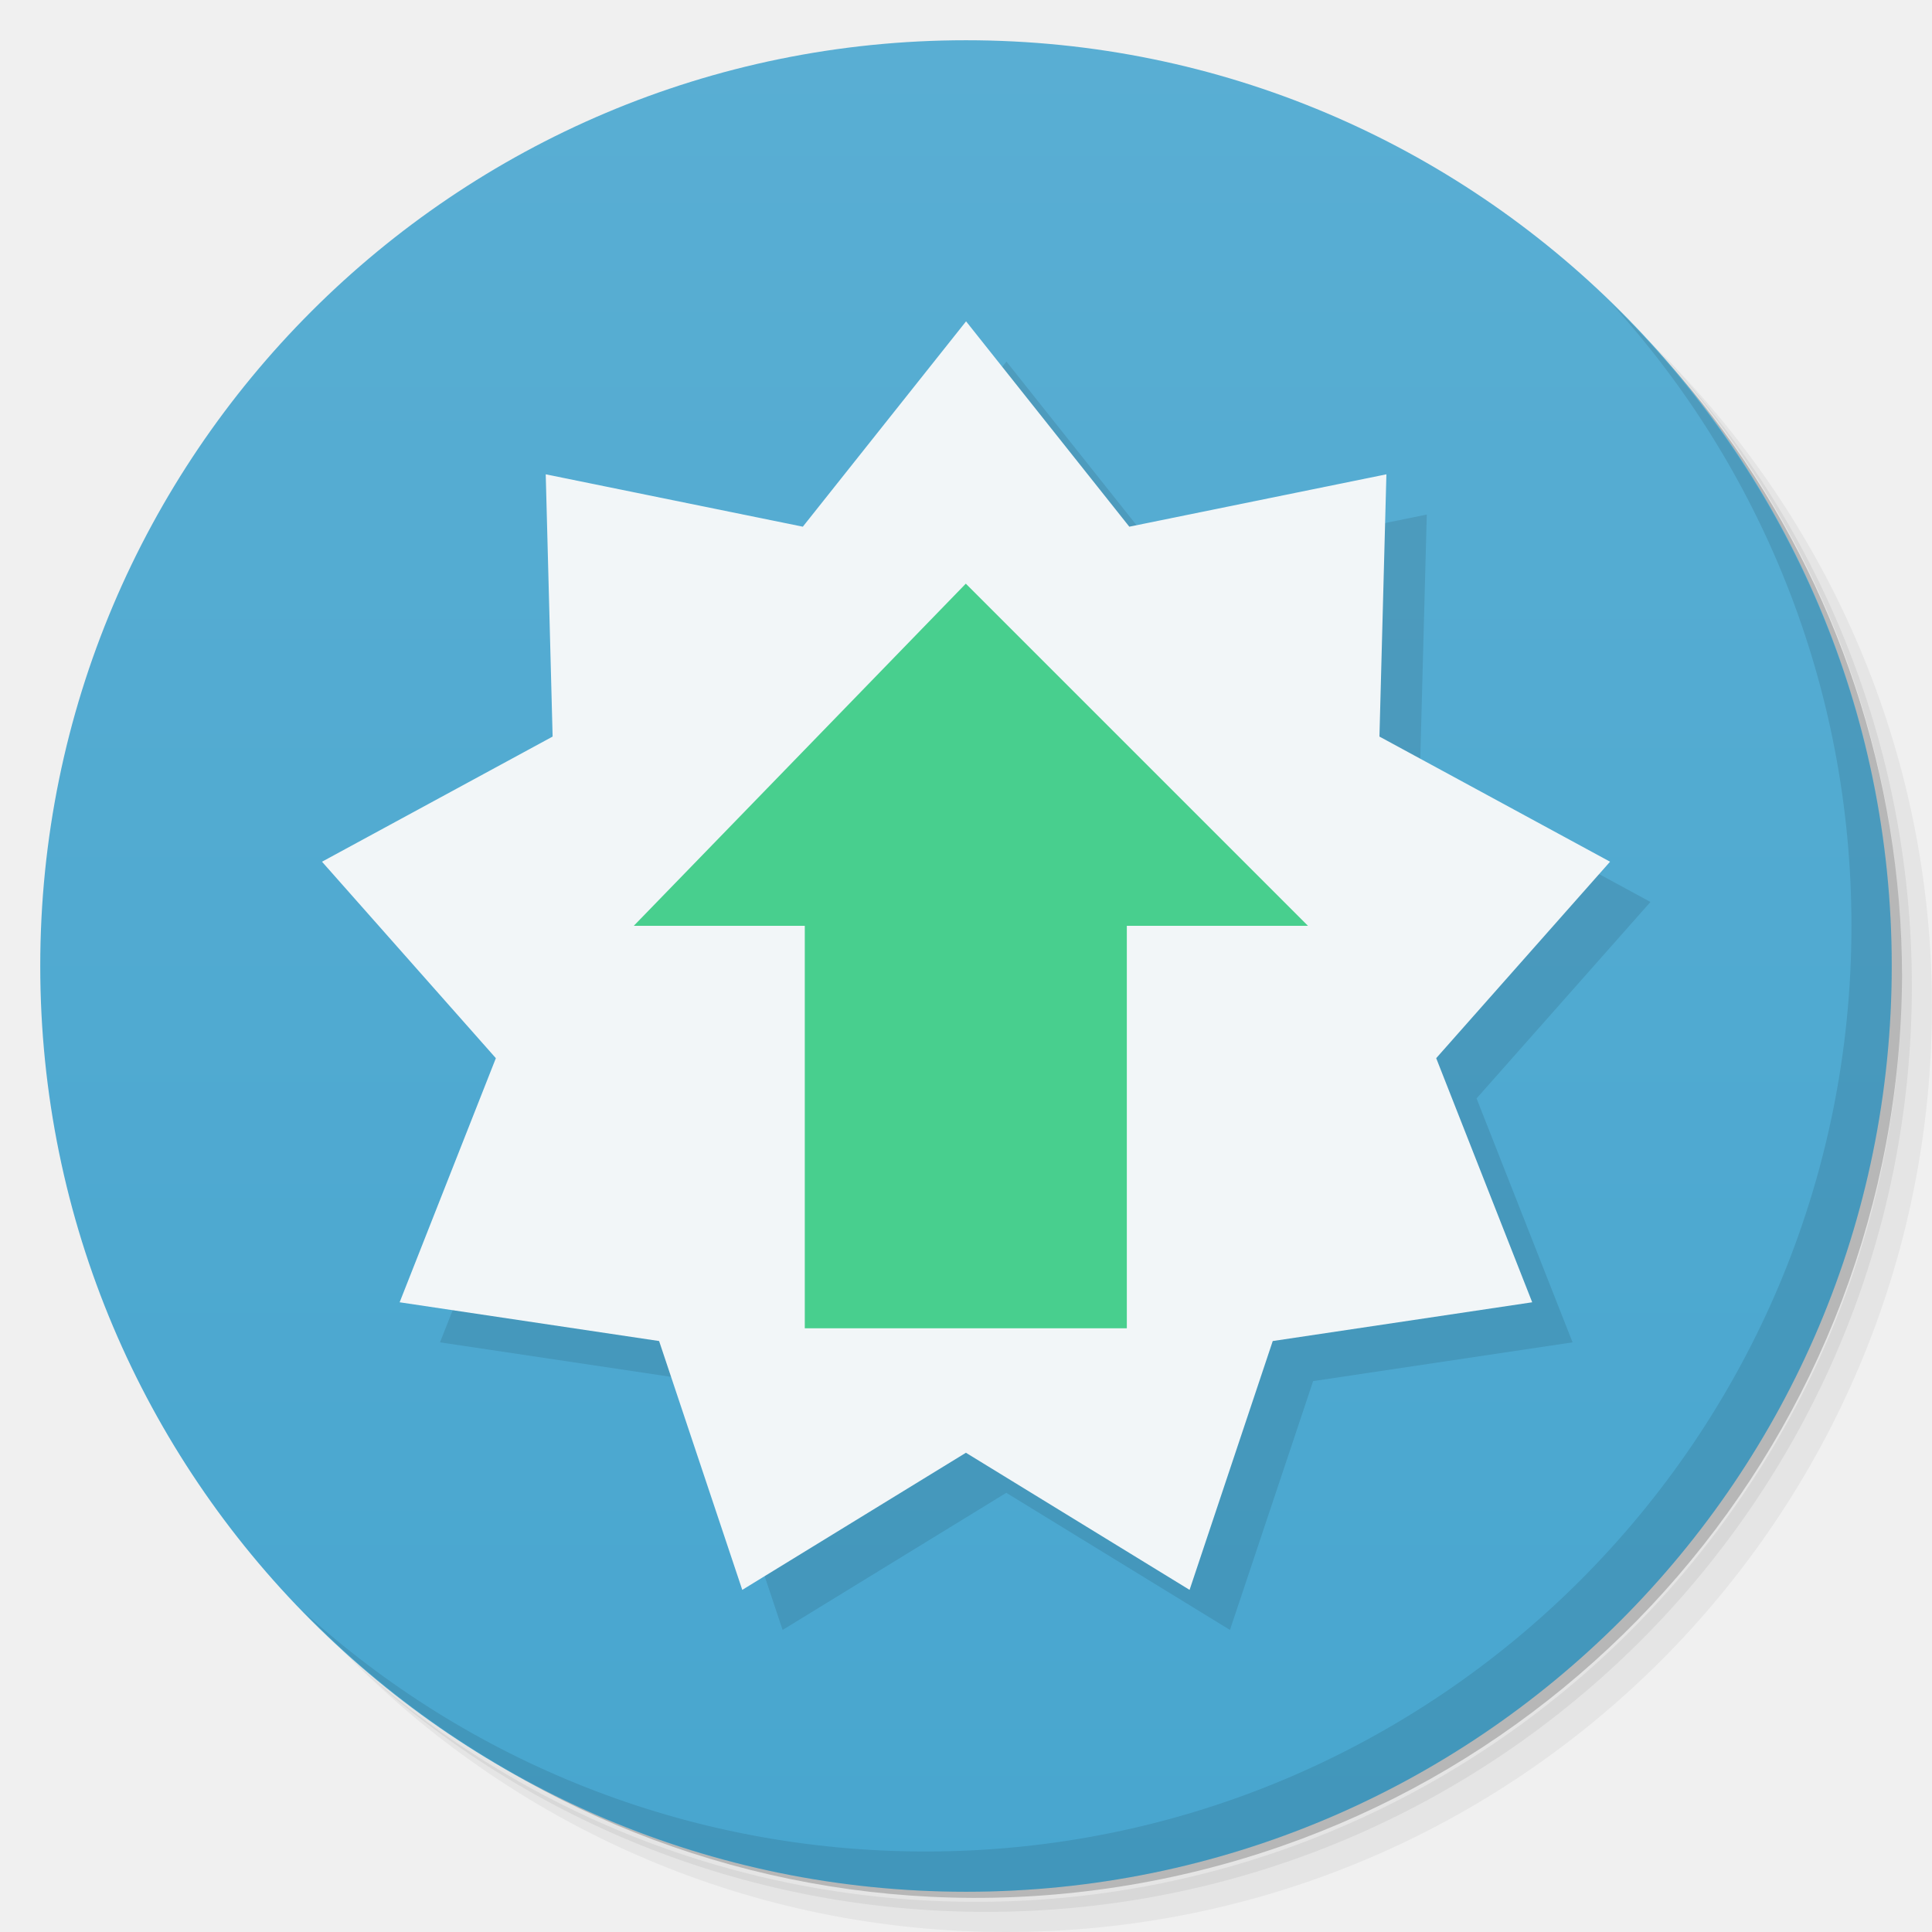
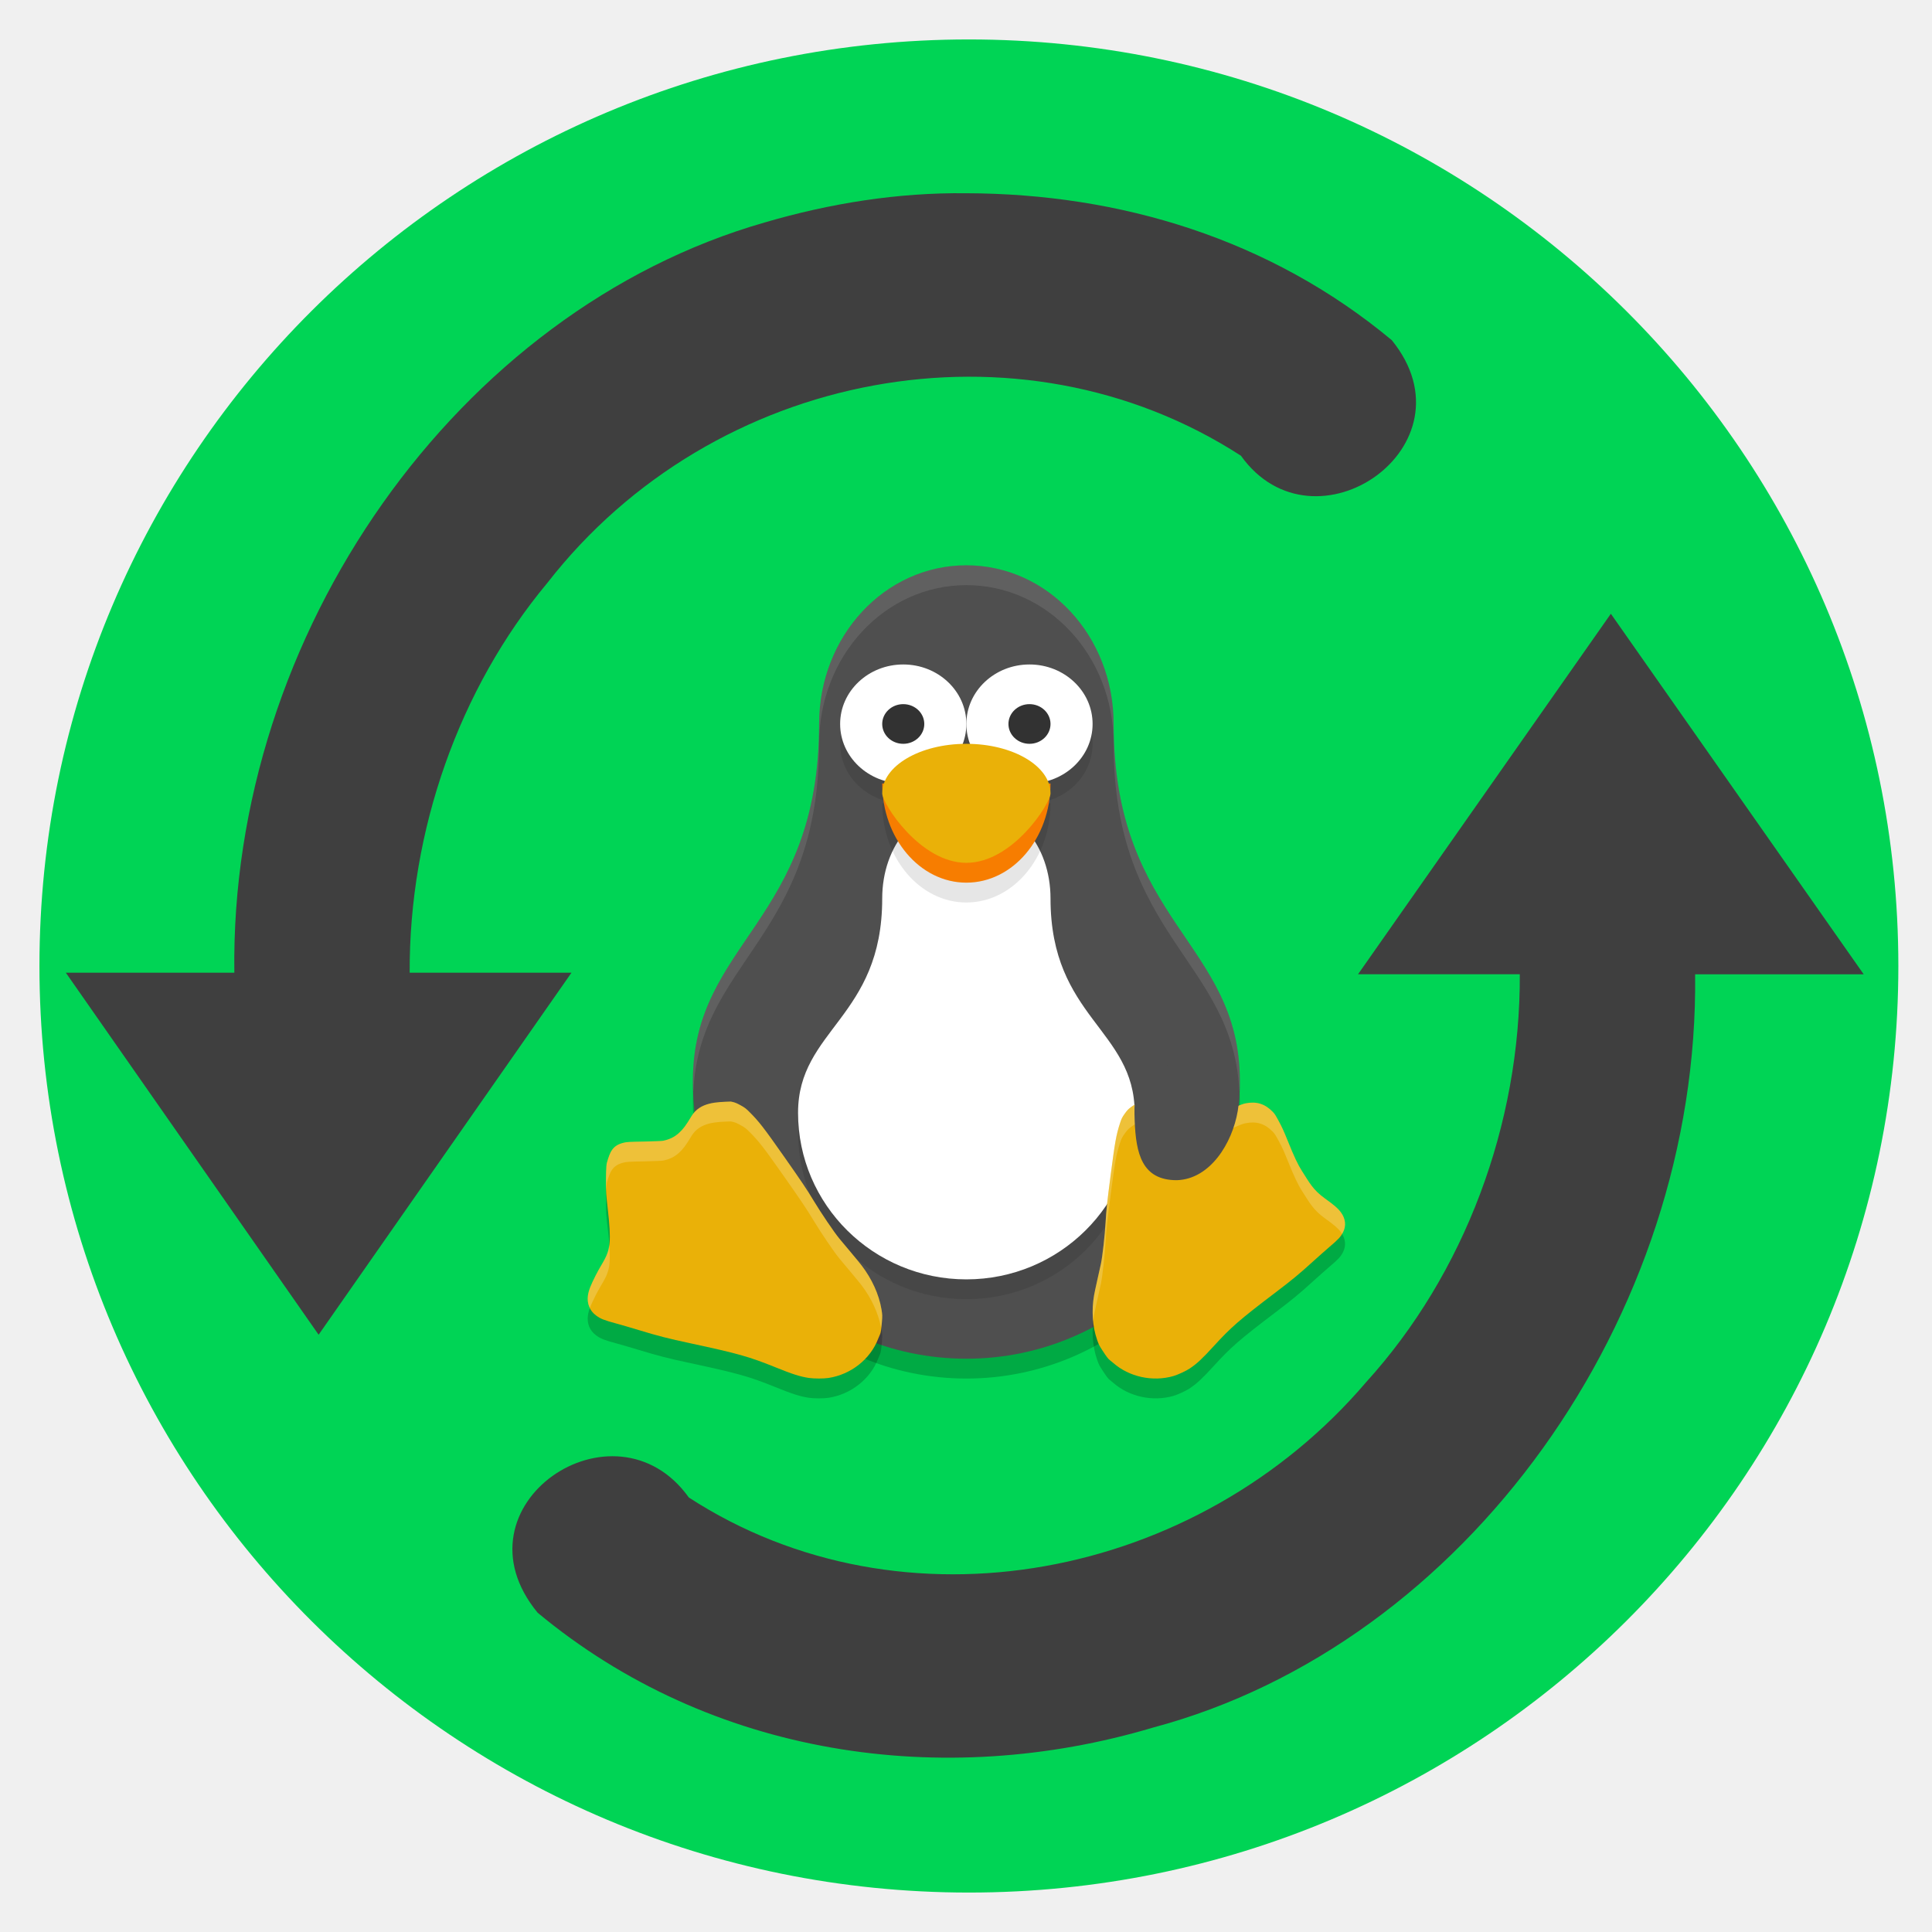
- <svg xmlns="http://www.w3.org/2000/svg" viewBox="0 0 48 48">
-   <defs>
-     <linearGradient id="linearGradient3764" x1="1" x2="47" gradientUnits="userSpaceOnUse" gradientTransform="matrix(0,-1,1,0,-1.5e-6,48)">
-       <stop style="stop-color:#48a6cf;stop-opacity:1" />
-       <stop offset="1" style="stop-color:#59aed3;stop-opacity:1" />
-     </linearGradient>
-   </defs>
-   <g>
-     <path d="m 36.31 5 c 5.859 4.062 9.688 10.831 9.688 18.5 c 0 12.426 -10.07 22.5 -22.5 22.5 c -7.669 0 -14.438 -3.828 -18.5 -9.688 c 1.037 1.822 2.306 3.499 3.781 4.969 c 4.085 3.712 9.514 5.969 15.469 5.969 c 12.703 0 23 -10.298 23 -23 c 0 -5.954 -2.256 -11.384 -5.969 -15.469 c -1.469 -1.475 -3.147 -2.744 -4.969 -3.781 z m 4.969 3.781 c 3.854 4.113 6.219 9.637 6.219 15.719 c 0 12.703 -10.297 23 -23 23 c -6.081 0 -11.606 -2.364 -15.719 -6.219 c 4.16 4.144 9.883 6.719 16.219 6.719 c 12.703 0 23 -10.298 23 -23 c 0 -6.335 -2.575 -12.06 -6.719 -16.219 z" style="opacity:0.05" />
-     <path d="m 41.28 8.781 c 3.712 4.085 5.969 9.514 5.969 15.469 c 0 12.703 -10.297 23 -23 23 c -5.954 0 -11.384 -2.256 -15.469 -5.969 c 4.113 3.854 9.637 6.219 15.719 6.219 c 12.703 0 23 -10.298 23 -23 c 0 -6.081 -2.364 -11.606 -6.219 -15.719 z" style="opacity:0.1" />
-     <path d="m 31.25 2.375 c 8.615 3.154 14.75 11.417 14.75 21.13 c 0 12.426 -10.07 22.5 -22.5 22.5 c -9.708 0 -17.971 -6.135 -21.12 -14.75 a 23 23 0 0 0 44.875 -7 a 23 23 0 0 0 -16 -21.875 z" style="opacity:0.2" />
-   </g>
-   <g>
-     <path d="m 24 1 c 12.703 0 23 10.297 23 23 c 0 12.703 -10.297 23 -23 23 -12.703 0 -23 -10.297 -23 -23 0 -12.703 10.297 -23 23 -23 z" style="fill:url(#linearGradient3764);fill-opacity:1" />
-   </g>
-   <g>
-     <path d="m 40.03 7.531 c 3.712 4.084 5.969 9.514 5.969 15.469 0 12.703 -10.297 23 -23 23 c -5.954 0 -11.384 -2.256 -15.469 -5.969 4.178 4.291 10.01 6.969 16.469 6.969 c 12.703 0 23 -10.298 23 -23 0 -6.462 -2.677 -12.291 -6.969 -16.469 z" style="opacity:0.1" />
-   </g>
-   <path d="m 39.07 33.35 -6.446 0.963 -2.066 6.182 -5.557 -3.407 -5.557 3.407 l -2.066 -6.182 -6.446 -0.963 2.391 -6.06 -4.32 -4.881 5.73 -3.109 -0.171 -6.516 6.387 1.301 4.056 -5.102 4.056 5.102 6.387 -1.301 -0.173 6.516 5.73 3.109 -4.32 4.881 z" style="fill:#000;opacity:0.1;fill-opacity:1;stroke:none;fill-rule:nonzero" />
-   <g transform="matrix(3.543307,0,0,3.543307,-0.00369489,0.0016976)">
-     <path transform="matrix(0.5031219,0,0,0.5031219,13.31392,2.590201)" d="m -5.107 13 -3.616 0.54 -1.159 3.468 -3.117 -1.911 -3.117 1.911 -1.159 -3.468 -3.616 -0.54 1.341 -3.402 -2.423 -2.738 3.214 -1.744 -0.096 -3.655 3.583 0.73 2.275 -2.862 2.275 2.862 3.583 -0.73 -0.097 3.655 3.214 1.744 -2.423 2.738 z" style="fill:#f2f6f8;fill-opacity:1;stroke:none;fill-rule:nonzero" />
-     <path d="m 5.644 9.313 2.258 0 0 -2.822 1.27 0 -2.399 -2.399 -2.328 2.399 1.199 0" style="fill:#48cf8e;fill-opacity:1;stroke:none;fill-rule:nonzero" />
+ <svg xmlns="http://www.w3.org/2000/svg" width="48" height="48" version="1" id="svg12">
+   <defs id="defs16" />
+   <rect width="46.04" height="46.184" x="-47.02" y="-47.164" rx="23.02" ry="23.092" transform="matrix(0,-1,-1,0,0,0)" id="rect2" style="fill:#00d455;stroke-width:1.153" />
+   <path style="fill:#3f3f3f;stroke-width:1.443" d="m 24.005,4.801 c 3.818,0.009 7.55,1.132 10.574,3.651 2.126,2.619 -1.925,5.423 -3.749,2.87 -5.492,-3.553 -13.098,-2.153 -17.23,3.159 -2.198,2.636 -3.437,6.154 -3.422,9.686 h 4.02 L 7.916,33.161 1.635,24.166 H 5.822 C 5.706,15.734 11.378,7.713 18.992,5.529 20.626,5.05 22.309,4.781 24.005,4.801 Z m 16.017,10.449 6.281,8.956 h -4.188 c 0.103,8.533 -5.713,16.644 -13.461,18.713 -5.228,1.561 -11,0.721 -15.296,-2.851 -2.192,-2.662 1.915,-5.44 3.756,-2.863 5.321,3.452 12.633,2.058 16.833,-2.872 2.432,-2.679 3.83,-6.393 3.812,-10.128 h -4.019 l 6.281,-8.956 z" id="path8" />
+   <g transform="matrix(0.5226952,0,0,0.4928065,11.46436,-482.8828)" id="g44">
+     <path style="opacity:0.2" d="m 24,1009.362 c -3.878,0 -7,3.568 -7,8 0,10 -6,11 -6,18 0,7.732 5.82,14 13,14 7.18,0 13,-6.268 13,-14 0,-7 -6,-8 -6,-18 0,-4.432 -3.122,-8 -7,-8 z" id="path2" />
+     <path style="fill:#4f4f4f" d="m 24,4 c -3.878,0 -7,3.568 -7,8 0,10 -6,11 -6,18 0,7.732 5.82,14 13,14 7.18,0 13,-6.268 13,-14 0,-7 -6,-8 -6,-18 0,-4.432 -3.122,-8 -7,-8 z" transform="translate(0,1004.362)" id="path4" />
+     <path style="opacity:0.1" d="m 24,1021.362 c -2.386,0 -4,2.141 -4,4.8 0,6 -4,6.6 -4,10.8 0,4.639 3.582,8.4 8,8.4 4.418,0 8,-3.761 8,-8.4 0,-4.2 -4,-4.8 -4,-10.8 0,-2.659 -1.614,-4.8 -4,-4.8 z" id="path6" />
+     <path style="fill:#ffffff" d="m 24,1020.362 c -2.386,0 -4,2.141 -4,4.8 0,6 -4,6.6 -4,10.8 0,4.639 3.582,8.4 8,8.4 4.418,0 8,-3.761 8,-8.4 0,-4.2 -4,-4.8 -4,-10.8 0,-2.659 -1.614,-4.8 -4,-4.8 z" id="path8-3" />
+     <path style="opacity:0.2" d="m 16.526,1050.334 c -0.422,-0.067 -0.795,-0.192 -1.612,-0.544 -1.217,-0.524 -1.784,-0.694 -4.012,-1.201 -1.111,-0.253 -1.525,-0.365 -2.489,-0.676 -0.351,-0.113 -0.818,-0.258 -1.039,-0.321 -0.599,-0.172 -0.758,-0.239 -0.977,-0.411 -0.299,-0.235 -0.439,-0.598 -0.385,-1.002 0.034,-0.259 0.125,-0.508 0.375,-1.03 0.334,-0.698 0.604,-0.949 0.655,-1.635 0.03,-0.404 0.005,-0.858 -0.097,-1.804 -0.061,-0.56 -0.075,-0.766 -0.076,-1.122 -9.174e-4,-0.387 0.004,-0.956 0.044,-1.103 0.15,-0.554 0.264,-0.873 0.794,-1.011 0.154,-0.04 0.253,-0.046 0.973,-0.06 0.449,-0.01 0.848,-0.026 0.905,-0.039 0.311,-0.07 0.537,-0.187 0.748,-0.388 0.201,-0.191 0.338,-0.386 0.601,-0.851 0.408,-0.718 1.213,-0.711 1.871,-0.738 0.186,0.039 0.248,0.065 0.453,0.182 0.205,0.118 0.264,0.165 0.442,0.355 0.45,0.478 0.664,0.772 1.673,2.296 0.799,1.208 1.044,1.594 1.366,2.161 0.351,0.618 0.984,1.608 1.218,1.907 0.04,0.051 0.283,0.359 0.541,0.685 0.258,0.326 0.493,0.631 0.524,0.678 0.484,0.673 0.824,1.447 0.945,2.22 0.041,0.269 0.042,0.315 0.019,0.624 -0.029,0.392 -0.054,0.559 -0.096,0.644 -0.017,0.034 -0.055,0.128 -0.083,0.208 -0.37,1.028 -1.292,1.8 -2.361,1.975 -0.227,0.037 -0.678,0.037 -0.919,0 z" id="path10" />
+     <path style="fill:#eab108" d="m 16.526,1049.334 c -0.422,-0.067 -0.795,-0.192 -1.612,-0.544 -1.217,-0.524 -1.784,-0.694 -4.012,-1.201 -1.111,-0.253 -1.525,-0.365 -2.489,-0.676 -0.351,-0.113 -0.818,-0.258 -1.039,-0.321 -0.599,-0.172 -0.758,-0.239 -0.977,-0.411 -0.299,-0.235 -0.439,-0.598 -0.385,-1.002 0.034,-0.259 0.125,-0.508 0.375,-1.03 0.334,-0.698 0.604,-0.949 0.655,-1.635 0.03,-0.404 0.005,-0.858 -0.097,-1.804 -0.061,-0.56 -0.075,-0.766 -0.076,-1.122 -9.174e-4,-0.387 0.004,-0.956 0.044,-1.103 0.15,-0.554 0.264,-0.873 0.794,-1.011 0.154,-0.04 0.253,-0.046 0.973,-0.06 0.449,-0.01 0.848,-0.026 0.905,-0.039 0.311,-0.07 0.537,-0.187 0.748,-0.388 0.201,-0.191 0.338,-0.386 0.601,-0.851 0.408,-0.718 1.213,-0.711 1.871,-0.738 0.186,0.039 0.248,0.065 0.453,0.182 0.205,0.118 0.264,0.165 0.442,0.355 0.45,0.478 0.664,0.772 1.673,2.296 0.799,1.208 1.044,1.594 1.366,2.161 0.351,0.618 0.984,1.608 1.218,1.907 0.04,0.051 0.283,0.359 0.541,0.685 0.258,0.326 0.493,0.631 0.524,0.678 0.484,0.673 0.824,1.447 0.945,2.22 0.041,0.269 0.042,0.315 0.019,0.624 -0.029,0.392 -0.054,0.559 -0.096,0.644 -0.017,0.034 -0.055,0.128 -0.083,0.208 -0.37,1.028 -1.292,1.8 -2.361,1.975 -0.227,0.037 -0.678,0.037 -0.919,0 z" id="path12" />
+     <path style="opacity:0.2" d="m 34.62,1049.853 c 0.331,-0.232 0.595,-0.493 1.142,-1.129 0.813,-0.946 1.224,-1.325 2.906,-2.68 0.839,-0.676 1.144,-0.943 1.832,-1.606 0.251,-0.241 0.587,-0.557 0.748,-0.702 0.437,-0.394 0.544,-0.516 0.657,-0.752 0.155,-0.321 0.119,-0.682 -0.1,-0.997 -0.14,-0.202 -0.323,-0.371 -0.76,-0.702 -0.583,-0.442 -0.75,-0.823 -1.087,-1.374 -0.198,-0.325 -0.372,-0.714 -0.688,-1.546 -0.187,-0.492 -0.264,-0.67 -0.415,-0.968 -0.164,-0.323 -0.198,-0.378 -0.295,-0.484 -0.364,-0.399 -0.769,-0.534 -1.28,-0.427 -0.148,0.031 -0.235,0.067 -0.855,0.357 -0.387,0.179 -0.734,0.333 -0.788,0.346 -0.295,0.072 -0.538,0.068 -0.803,-0.01 -0.253,-0.075 -0.453,0.02 -0.876,-0.259 -0.289,-0.189 -0.599,-0.425 -0.821,-0.487 -0.308,-0.085 -0.307,-0.085 -0.595,-0.053 -0.277,0.034 -0.482,0.114 -0.707,0.29 -0.142,0.111 -0.184,0.158 -0.308,0.341 -0.125,0.185 -0.154,0.248 -0.225,0.481 -0.179,0.587 -0.236,0.922 -0.444,2.615 -0.165,1.342 -0.208,1.767 -0.24,2.374 -0.035,0.662 -0.151,1.753 -0.223,2.101 -0.012,0.059 -0.088,0.418 -0.168,0.798 -0.08,0.38 -0.151,0.733 -0.156,0.785 -0.125,0.764 -0.083,1.552 0.144,2.248 0.081,0.242 0.099,0.28 0.25,0.528 0.192,0.315 0.285,0.444 0.358,0.497 0.029,0.021 0.101,0.084 0.16,0.139 0.755,0.703 1.871,0.961 2.857,0.66 0.209,-0.064 0.594,-0.253 0.783,-0.384 z" id="path14" />
+     <path style="fill:#eab108" d="m 34.62,1048.853 c 0.331,-0.232 0.595,-0.493 1.142,-1.129 0.813,-0.946 1.224,-1.325 2.906,-2.68 0.839,-0.676 1.144,-0.943 1.832,-1.606 0.251,-0.241 0.587,-0.557 0.748,-0.702 0.437,-0.394 0.544,-0.516 0.657,-0.752 0.155,-0.321 0.119,-0.682 -0.1,-0.997 -0.14,-0.202 -0.323,-0.371 -0.76,-0.702 -0.583,-0.442 -0.75,-0.823 -1.087,-1.374 -0.198,-0.325 -0.372,-0.714 -0.688,-1.546 -0.187,-0.492 -0.264,-0.67 -0.415,-0.968 -0.164,-0.323 -0.198,-0.378 -0.295,-0.484 -0.364,-0.399 -0.769,-0.534 -1.28,-0.427 -0.148,0.031 -0.235,0.067 -0.855,0.357 -0.387,0.179 -0.734,0.333 -0.788,0.346 -0.295,0.072 -0.538,0.068 -0.803,-0.01 -0.253,-0.075 -0.453,0.02 -0.876,-0.259 -0.289,-0.189 -0.599,-0.425 -0.821,-0.487 -0.308,-0.085 -0.307,-0.085 -0.595,-0.053 -0.277,0.034 -0.482,0.114 -0.707,0.29 -0.142,0.111 -0.184,0.158 -0.308,0.341 -0.125,0.185 -0.154,0.248 -0.225,0.481 -0.179,0.587 -0.236,0.922 -0.444,2.615 -0.165,1.342 -0.208,1.767 -0.24,2.374 -0.035,0.662 -0.151,1.753 -0.223,2.101 -0.012,0.059 -0.088,0.418 -0.168,0.798 -0.08,0.38 -0.151,0.733 -0.156,0.785 -0.125,0.764 -0.083,1.552 0.144,2.248 0.081,0.242 0.099,0.28 0.25,0.528 0.192,0.315 0.285,0.444 0.358,0.497 0.029,0.021 0.101,0.084 0.16,0.139 0.755,0.703 1.871,0.961 2.857,0.66 0.209,-0.064 0.594,-0.253 0.783,-0.384 z" id="path16" />
+     <circle style="opacity:0.1" cx="21" cy="1017.362" r="3" id="circle18" />
+     <circle style="fill:#ffffff" cx="21" cy="1016.362" r="3" id="circle20" />
+     <circle style="fill:#323232" cx="21" cy="1016.362" r="1" id="circle22" />
+     <circle style="opacity:0.1" cx="27" cy="1017.362" r="3" id="circle24" />
+     <circle style="fill:#ffffff" cx="27" cy="1016.362" r="3" id="circle26" />
+     <path style="opacity:0.1" d="m 28,1020.362 c 0,2.761 -1.791,5 -4,5 -2.209,0 -4,-2.239 -4,-5 z" id="path28" />
+     <path style="fill:#f77d00" d="m 28,1019.362 c 0,2.761 -1.791,5 -4,5 -2.209,0 -4,-2.239 -4,-5 z" id="path30" />
+     <circle style="fill:#323232" cx="27" cy="1016.362" r="1" id="circle32" />
+     <path style="fill:#eab108" d="m 28,1019.862 c 0,0.5 -1.791,3.5 -4,3.5 -2.209,0 -4,-3 -4,-3.5 0,-1.381 1.791,-2.5 4,-2.5 2.209,0 4,1.119 4,2.5 z" id="path34" />
+     <path style="opacity:0.2;fill:#ffffff" d="m 32.832,31.002 c -0.074,-0.007 -0.147,0.002 -0.291,0.018 -0.277,0.034 -0.481,0.113 -0.707,0.289 -0.142,0.111 -0.183,0.159 -0.307,0.342 -0.125,0.185 -0.155,0.247 -0.227,0.48 -0.179,0.587 -0.235,0.924 -0.443,2.617 -0.165,1.342 -0.208,1.765 -0.24,2.373 -0.035,0.662 -0.151,1.754 -0.223,2.102 -0.012,0.059 -0.088,0.417 -0.168,0.797 -0.08,0.38 -0.152,0.733 -0.158,0.785 -0.073,0.446 -0.079,0.899 -0.035,1.338 0.011,-0.113 0.017,-0.226 0.035,-0.338 0.006,-0.052 0.078,-0.405 0.158,-0.785 0.08,-0.38 0.156,-0.738 0.168,-0.797 0.072,-0.348 0.187,-1.44 0.223,-2.102 0.032,-0.608 0.075,-1.031 0.24,-2.373 0.208,-1.693 0.264,-2.031 0.443,-2.617 0.071,-0.233 0.102,-0.296 0.227,-0.48 0.124,-0.183 0.164,-0.231 0.307,-0.342 0.226,-0.176 0.43,-0.255 0.707,-0.289 0.288,-0.032 0.287,-0.032 0.596,0.053 0.222,0.061 0.533,0.297 0.822,0.486 0.422,0.279 0.622,0.185 0.875,0.26 0.265,0.078 0.508,0.082 0.803,0.01 0.055,-0.013 0.402,-0.166 0.789,-0.346 0.62,-0.29 0.707,-0.326 0.855,-0.357 0.511,-0.107 0.915,0.027 1.279,0.426 0.097,0.106 0.13,0.162 0.295,0.484 0.152,0.298 0.229,0.476 0.416,0.969 0.317,0.832 0.489,1.22 0.688,1.545 0.337,0.551 0.505,0.933 1.088,1.375 0.436,0.331 0.62,0.5 0.76,0.701 0.018,0.026 0.027,0.055 0.043,0.082 0.016,-0.028 0.042,-0.052 0.057,-0.084 0.155,-0.321 0.119,-0.683 -0.1,-0.998 -0.14,-0.202 -0.324,-0.37 -0.76,-0.701 -0.583,-0.442 -0.751,-0.824 -1.088,-1.375 -0.198,-0.325 -0.371,-0.713 -0.688,-1.545 -0.187,-0.492 -0.264,-0.671 -0.416,-0.969 -0.164,-0.323 -0.198,-0.378 -0.295,-0.484 C 38.196,31.152 37.792,31.018 37.281,31.125 c -0.148,0.031 -0.235,0.067 -0.855,0.357 -0.387,0.179 -0.734,0.333 -0.789,0.346 -0.295,0.072 -0.537,0.068 -0.803,-0.01 -0.253,-0.075 -0.453,0.019 -0.875,-0.26 -0.289,-0.189 -0.6,-0.425 -0.822,-0.486 -0.154,-0.043 -0.23,-0.064 -0.305,-0.07 z" transform="translate(0,1004.362)" id="path36" />
+     <path style="fill:#4f4f4f" d="m 34,1039.362 c -1.657,0 -1.939,-1.344 -2,-3 -0.066,-1.806 0.116,-2.851 3,-3 3.238,-1.232 2.164,5.904 -1,6 z" id="path38" />
+     <path style="opacity:0.1;fill:#ffffff" d="m 24,4 c -3.878,0 -7,3.568 -7,8 0,10 -6,11 -6,18 0,0.181 0.019,0.356 0.025,0.535 C 11.292,23.964 17,22.767 17,13 c 0,-4.432 3.122,-8 7,-8 3.878,0 7,3.568 7,8 0,9.767 5.708,10.964 5.975,17.535 C 36.981,30.356 37,30.181 37,30 37,23 31,22 31,12 31,7.568 27.878,4 24,4 Z" transform="translate(0,1004.362)" id="path40" />
+     <path style="opacity:0.2;fill:#ffffff" d="m 12.805,31.037 c -0.658,0.027 -1.463,0.018 -1.871,0.736 -0.262,0.465 -0.399,0.661 -0.6,0.852 -0.211,0.201 -0.437,0.317 -0.748,0.387 -0.058,0.013 -0.458,0.029 -0.906,0.039 -0.721,0.014 -0.819,0.021 -0.973,0.061 -0.531,0.138 -0.645,0.458 -0.795,1.012 -0.04,0.147 -0.044,0.715 -0.043,1.102 1.889e-4,0.076 0.014,0.171 0.016,0.238 0.007,-0.139 0.013,-0.286 0.027,-0.34 0.15,-0.554 0.264,-0.874 0.795,-1.012 0.154,-0.04 0.252,-0.047 0.973,-0.061 0.449,-0.01 0.849,-0.026 0.906,-0.039 0.311,-0.07 0.537,-0.186 0.748,-0.387 0.201,-0.191 0.337,-0.386 0.6,-0.852 0.408,-0.718 1.214,-0.71 1.871,-0.736 0.186,0.039 0.249,0.065 0.453,0.182 0.205,0.118 0.263,0.164 0.441,0.354 0.45,0.478 0.665,0.773 1.674,2.297 0.799,1.208 1.043,1.595 1.365,2.162 0.351,0.618 0.984,1.607 1.219,1.906 0.04,0.051 0.283,0.36 0.541,0.686 0.258,0.326 0.493,0.631 0.523,0.678 0.463,0.644 0.788,1.38 0.922,2.119 0.013,-0.097 0.029,-0.108 0.041,-0.275 0.023,-0.308 0.023,-0.354 -0.018,-0.623 -0.121,-0.773 -0.461,-1.547 -0.945,-2.221 -0.03,-0.047 -0.266,-0.352 -0.523,-0.678 -0.258,-0.326 -0.501,-0.635 -0.541,-0.686 -0.235,-0.299 -0.868,-1.289 -1.219,-1.906 -0.322,-0.567 -0.566,-0.954 -1.365,-2.162 -1.009,-1.524 -1.224,-1.819 -1.674,-2.297 -0.179,-0.19 -0.236,-0.235 -0.441,-0.354 -0.204,-0.117 -0.267,-0.143 -0.453,-0.182 z m -5.779,7.211 c -0.07,0.608 -0.322,0.879 -0.639,1.539 -0.25,0.522 -0.341,0.77 -0.375,1.029 -0.03,0.228 0.007,0.441 0.094,0.627 0.058,-0.169 0.143,-0.368 0.281,-0.656 0.334,-0.698 0.603,-0.948 0.654,-1.635 0.018,-0.239 0.01,-0.538 -0.016,-0.904 z" transform="translate(0,1004.362)" id="path42" />
  </g>
</svg>
